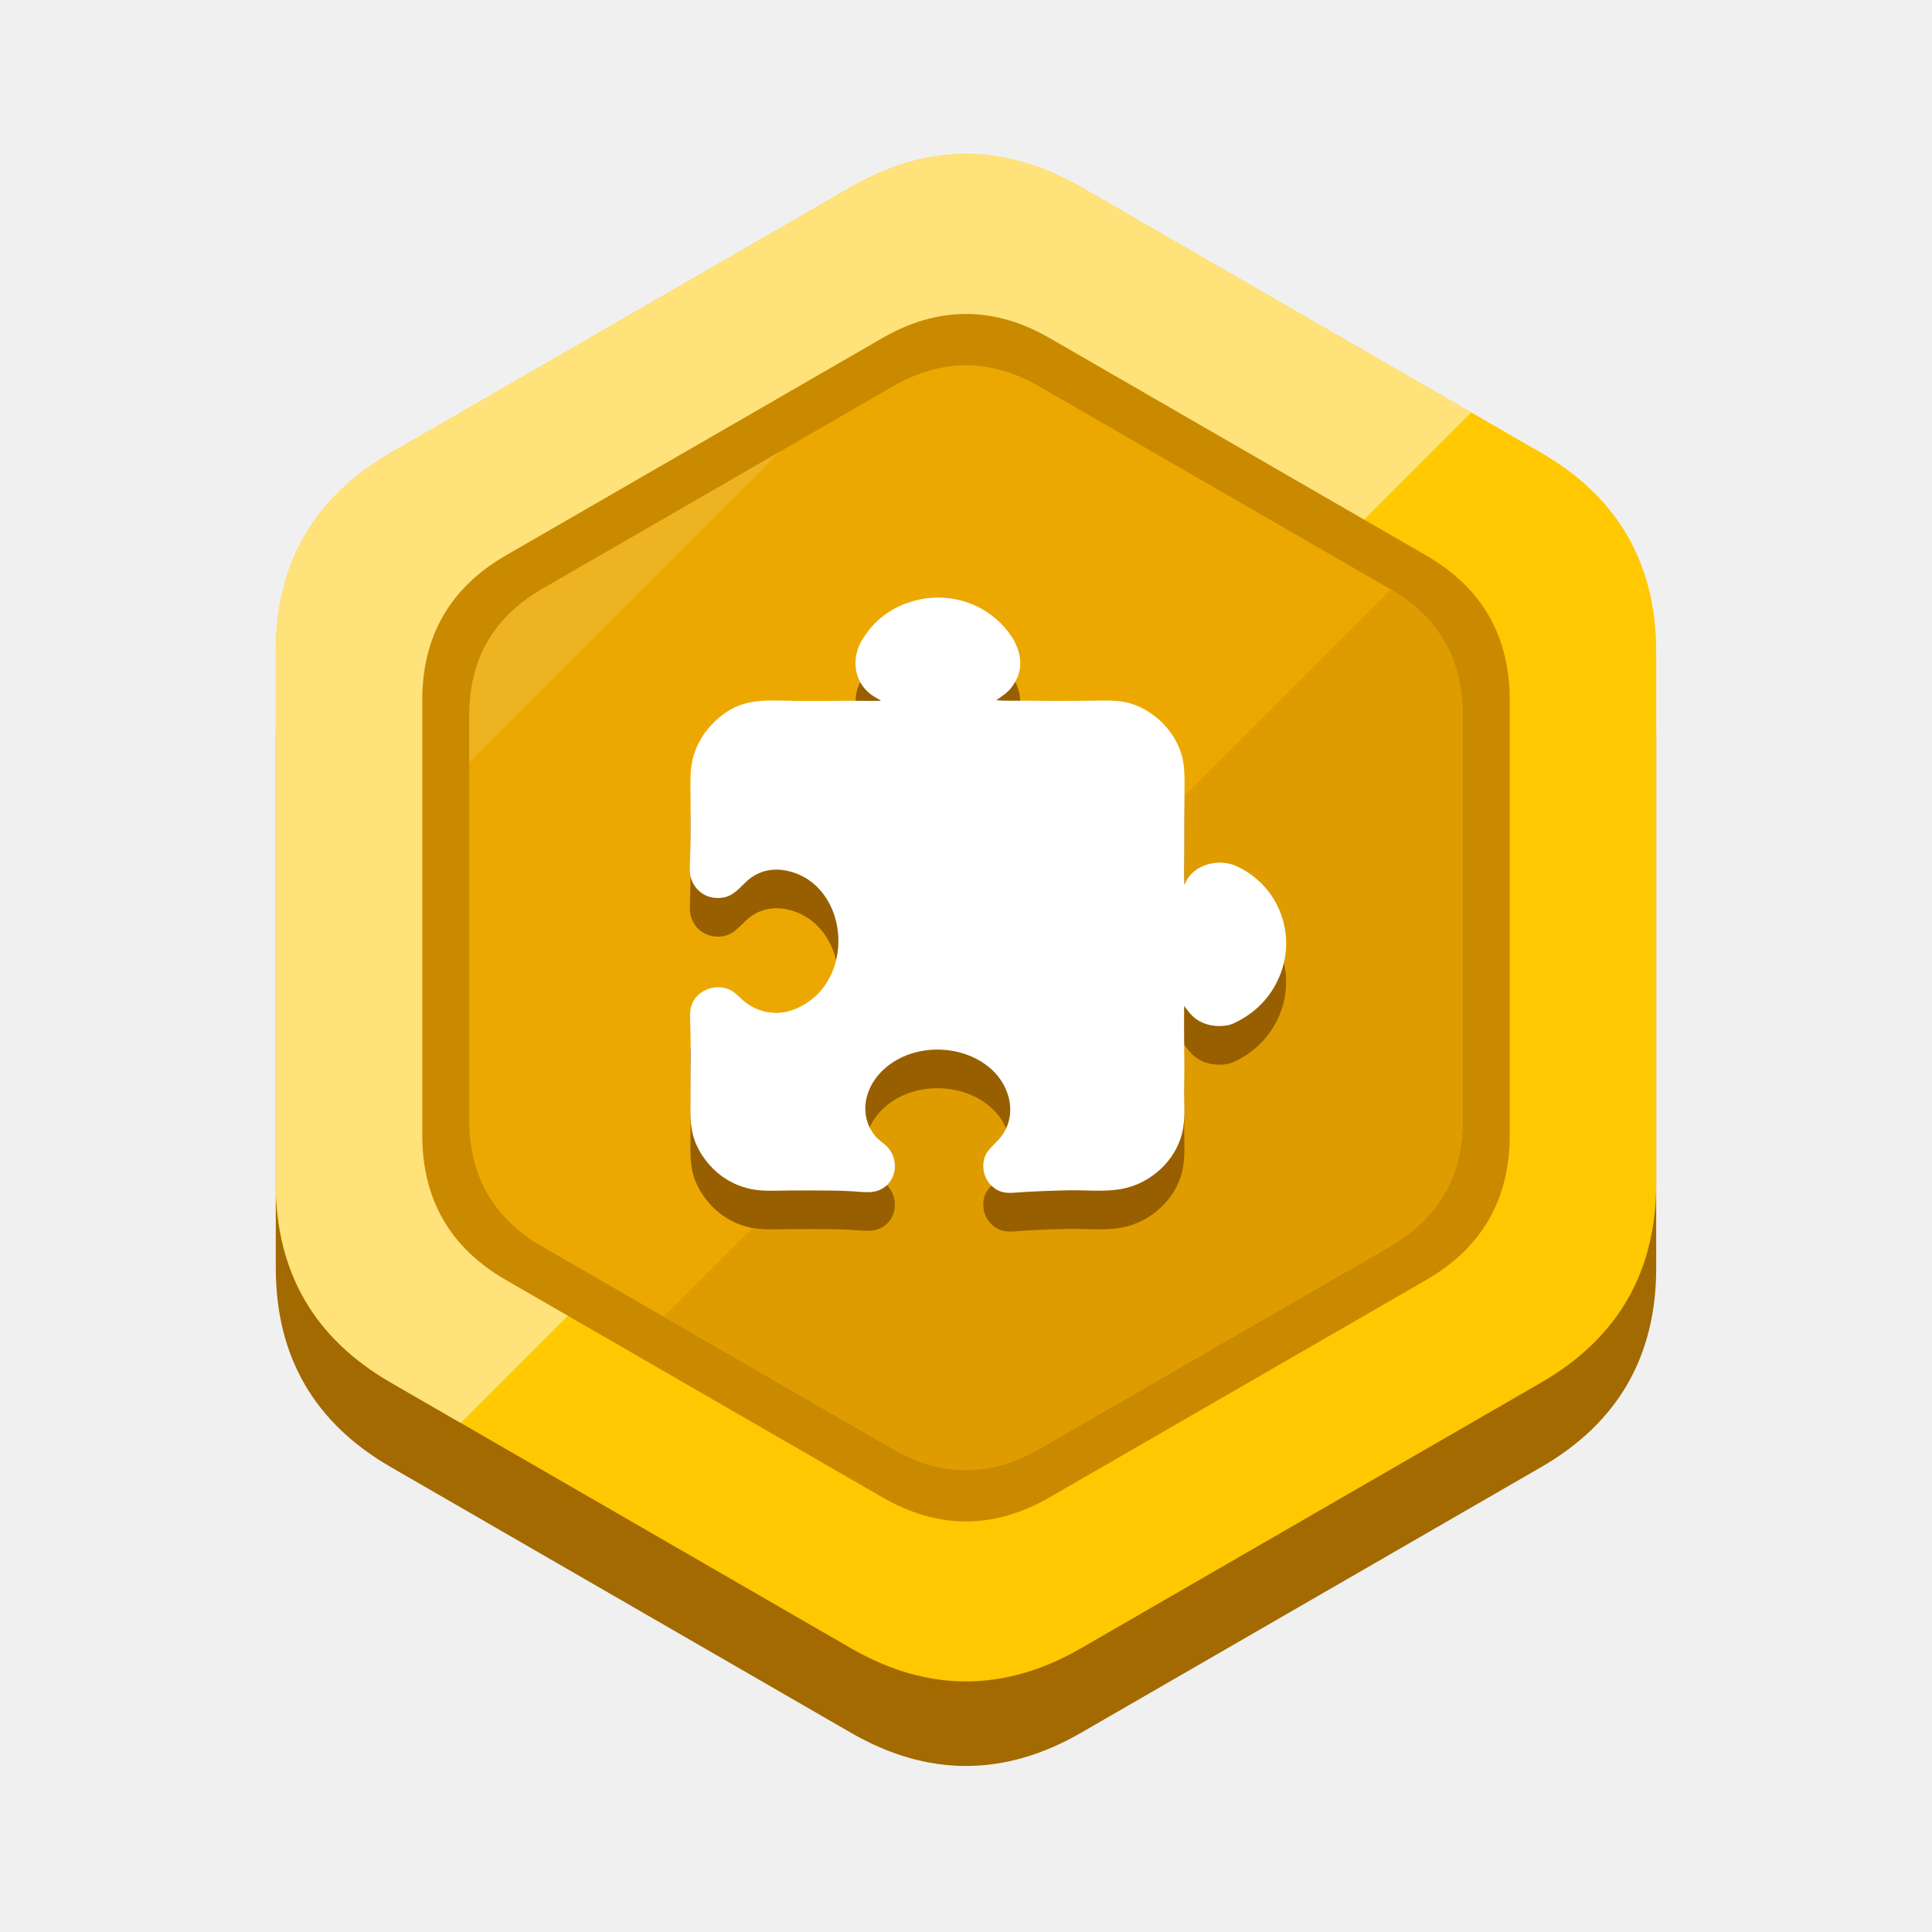
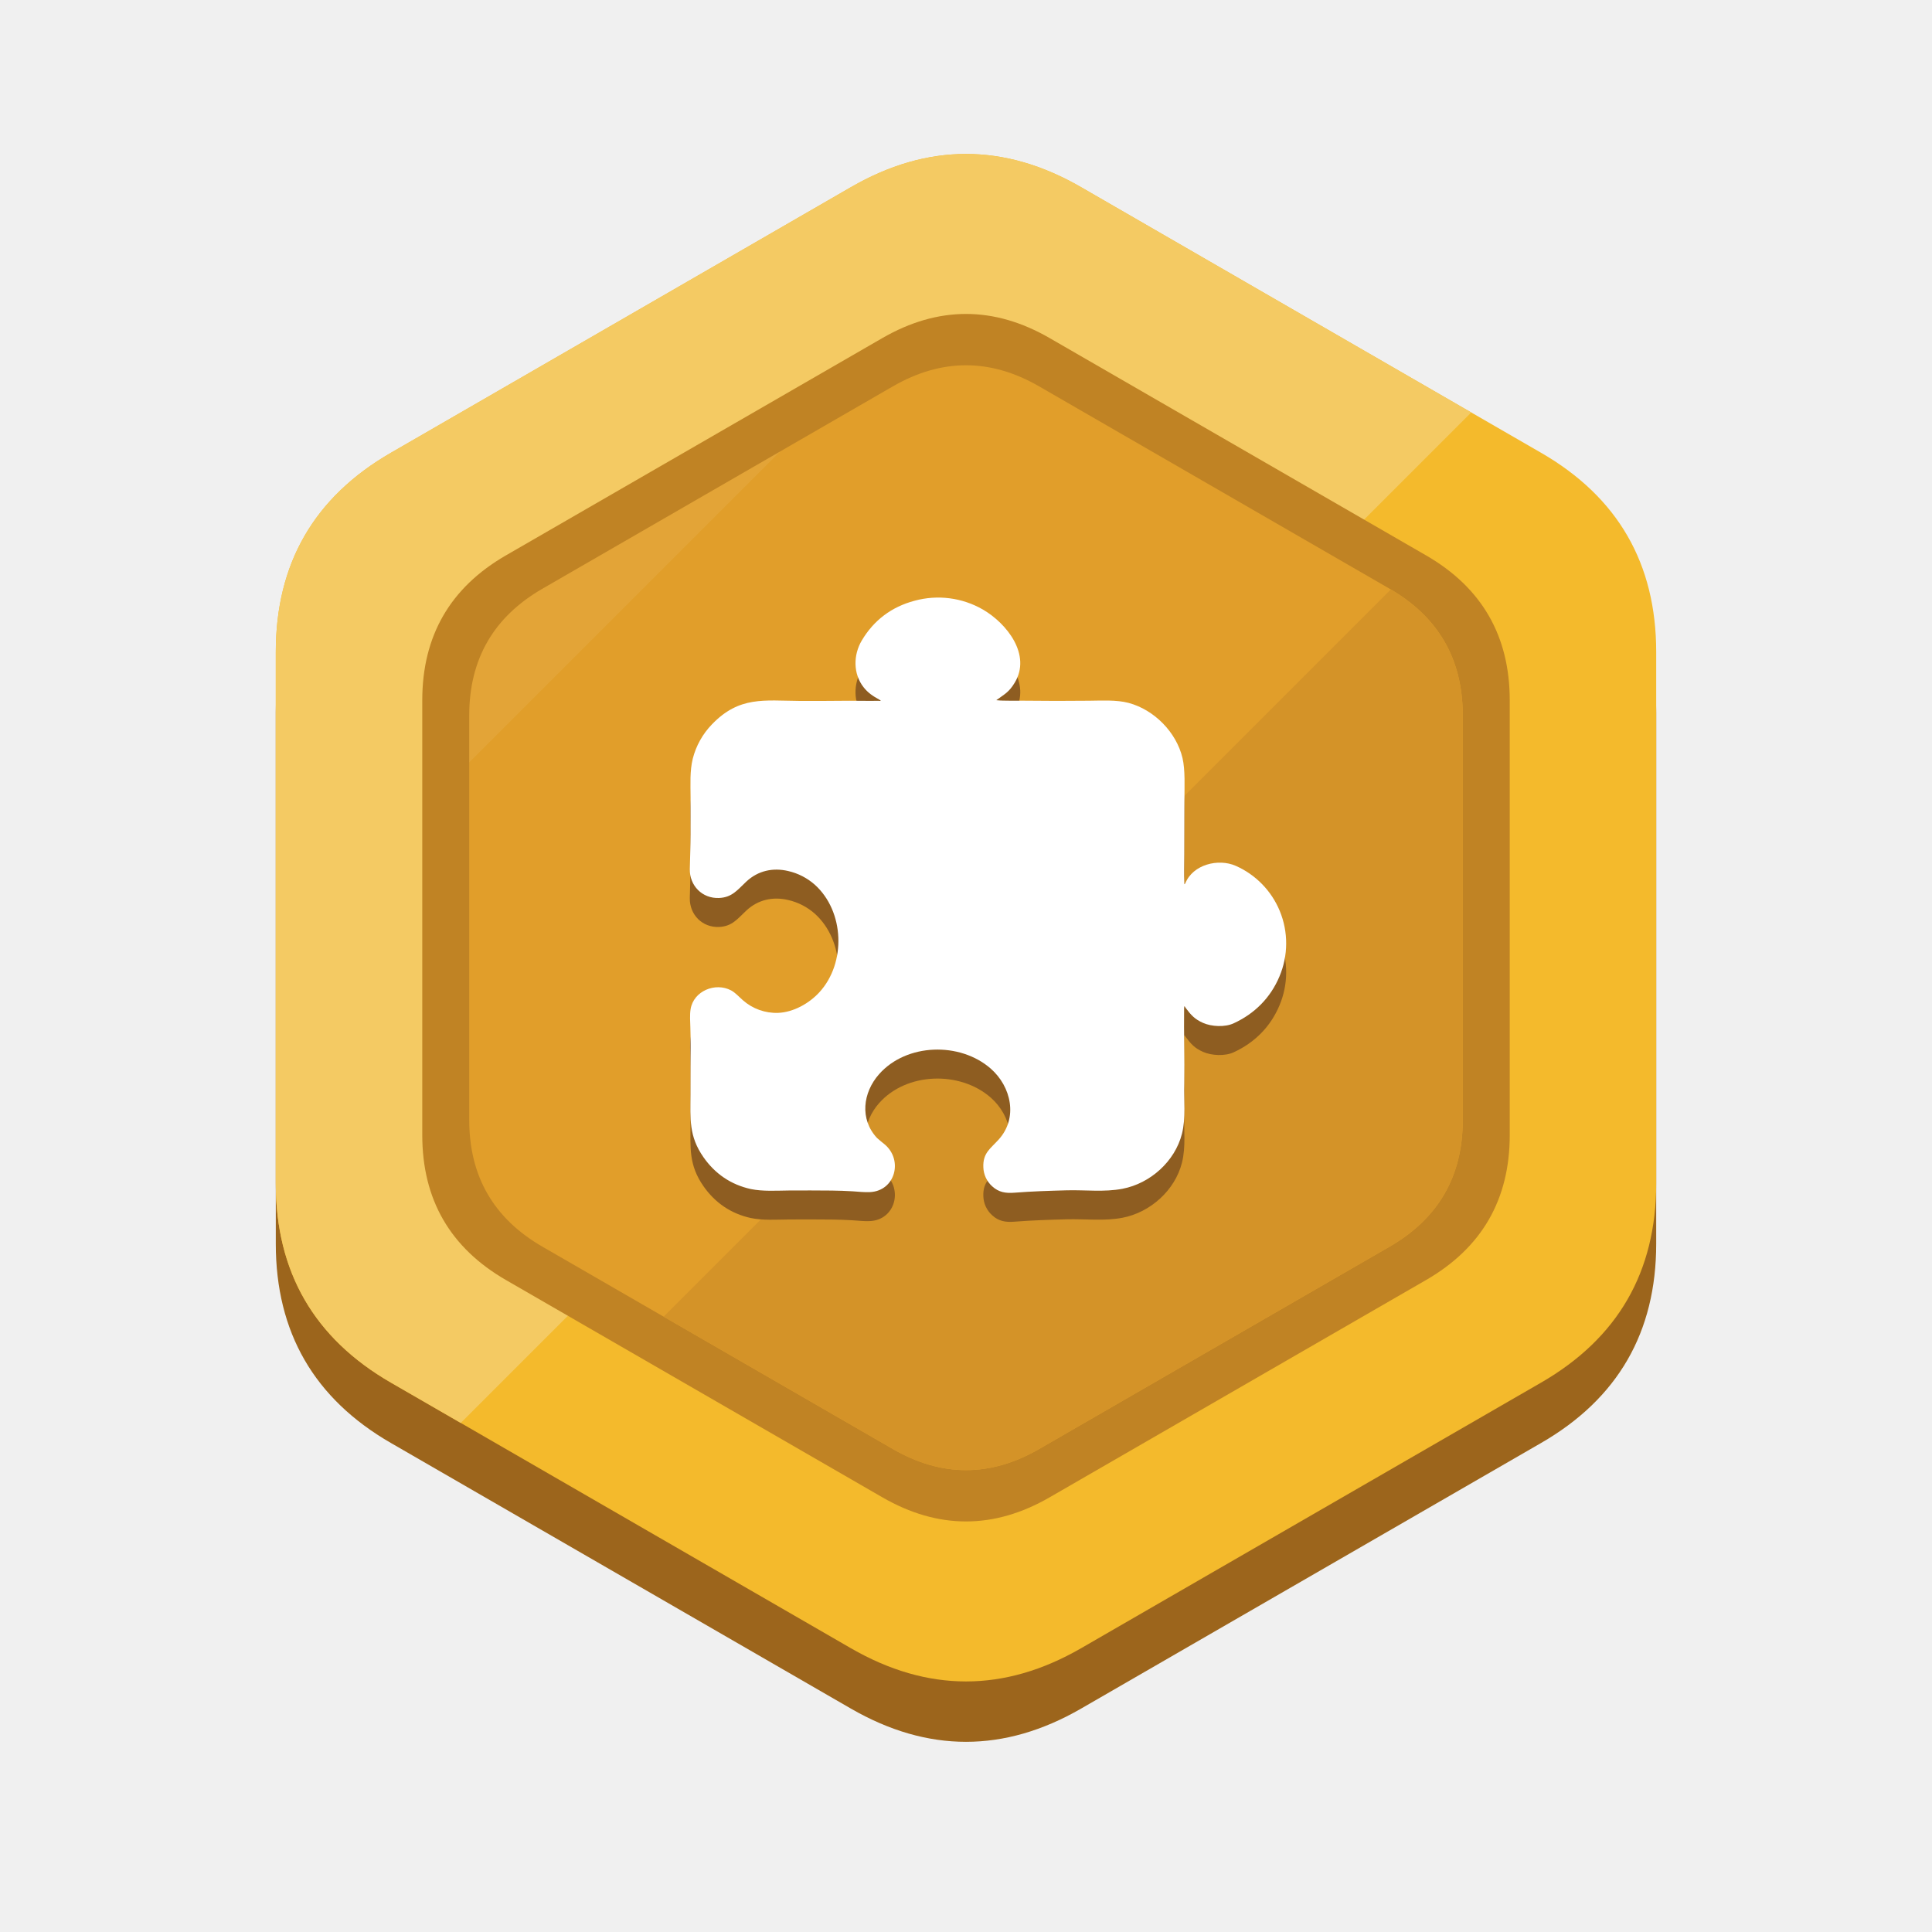
<svg xmlns="http://www.w3.org/2000/svg" viewBox="0 0 160 160" width="160" height="160">
  <defs>
    <clipPath id="A-logique-or-o">
      <path d="M70.47 15.50Q80.00 10.00 89.53 15.50L127.63 37.50Q137.16 43.00 137.16 54.00L137.16 98.00Q137.16 109.00 127.63 114.50L89.53 136.50Q80.00 142.00 70.47 136.50L32.37 114.50Q22.84 109.00 22.84 98.00L22.84 54.00Q22.84 43.00 32.37 37.50Z" />
    </clipPath>
    <clipPath id="A-logique-or-f">
      <path d="M73.94 32.00Q80.00 28.50 86.06 32.00L115.07 48.75Q121.14 52.25 121.14 59.25L121.14 92.75Q121.14 99.75 115.07 103.25L86.06 120.00Q80.00 123.50 73.94 120.00L44.93 103.25Q38.86 99.75 38.86 92.75L38.86 59.25Q38.86 52.25 44.93 48.75Z" />
    </clipPath>
  </defs>
-   <g fill="#A26A00" transform="translate(0 7)">
+   <g fill="#9C651C" transform="translate(0 5)">
    <path d="M70.47 15.50Q80.00 10.00 89.53 15.50L127.63 37.50Q137.16 43.00 137.16 54.00L137.16 98.00Q137.16 109.00 127.63 114.50L89.53 136.50Q80.00 142.00 70.47 136.50L32.37 114.50Q22.84 109.00 22.84 98.00L22.84 54.00Q22.84 43.00 32.37 37.50Z" />
  </g>
-   <g fill="#FFC800">
+   <g fill="#F4BA2C">
    <path d="M70.47 15.50Q80.00 10.00 89.53 15.50L127.63 37.50Q137.16 43.00 137.16 54.00L137.16 98.00Q137.16 109.00 127.63 114.50L89.53 136.50Q80.00 142.00 70.47 136.50L32.37 114.50Q22.84 109.00 22.84 98.00L22.84 54.00Q22.84 43.00 32.37 37.50Z" />
  </g>
-   <g fill="#FFE27A" clip-path="url(#A-logique-or-o)">
+   <g fill="#F4CA63" clip-path="url(#A-logique-or-o)">
    <polygon points="480,-324 -320,476 -320,-324" />
  </g>
-   <g fill="#C98A00">
+   <g fill="#C08324">
    <path d="M73.07 28.00Q80.00 24.00 86.93 28.00L118.11 46.00Q125.03 50.00 125.03 58.00L125.03 94.00Q125.03 102.00 118.11 106.00L86.93 124.00Q80.00 128.00 73.07 124.00L41.89 106.00Q34.97 102.00 34.97 94.00L34.97 58.00Q34.97 50.00 41.89 46.00Z" />
  </g>
-   <g fill="#ECA800">
+   <g fill="#E19E2A">
    <path d="M73.94 32.00Q80.00 28.50 86.06 32.00L115.07 48.75Q121.14 52.25 121.14 59.25L121.14 92.75Q121.14 99.75 115.07 103.25L86.06 120.00Q80.00 123.50 73.94 120.00L44.93 103.25Q38.86 99.75 38.86 92.75L38.86 59.25Q38.86 52.25 44.93 48.75Z" />
  </g>
-   <g fill="#DE9C00" clip-path="url(#A-logique-or-f)">
+   <g fill="#D49328" clip-path="url(#A-logique-or-f)">
    <polygon points="480,-316 -320,484 480,476" />
  </g>
-   <g fill="#FFFFFF" fill-opacity="0.13" clip-path="url(#A-logique-or-f)">
+   <g fill="#FFFFFF" fill-opacity="0.06" clip-path="url(#A-logique-or-f)">
    <polygon points="20,70 74,16 86,16 20,82" />
  </g>
-   <g fill="#985F00" transform="translate(47 46.2) scale(0.0645)">
+   <g fill="#8E5D21" transform="translate(47 45.4) scale(0.0645)">
    <path d="M400.102 231.514C391.974 226.973 385.917 223.099 380.098 215.687C366.588 198.476 366.849 174.24 377.752 155.813C393.217 129.679 416.109 112.501 445.463 104.701C475.068 96.559 506.701 100.609 533.3 115.946C564.135 133.841 595.803 174.045 574.191 209.86C566.78 222.142 561.46 224.379 550.539 232.33L551.353 232.432C559.143 233.372 577.31 232.905 586.094 232.995C613.821 233.341 641.552 233.358 669.28 233.047C685.427 232.936 704.832 231.691 720.363 235.83C753.196 244.58 781.734 273.412 789.596 306.571C793.242 321.948 792.103 343.91 792.078 360.199L791.891 430.147C791.86 441.551 791.437 455.898 791.951 467.057C791.947 467.657 791.881 468.061 792.121 468.589C792.547 468.711 792.981 467.784 793.249 467.419C802.897 443.355 835.591 435.137 858.027 445.059C883.565 456.352 903.71 477.018 914.407 502.782C925.616 529.806 925.492 560.201 914.061 587.132C902.643 614.339 882.354 634.845 855.145 647.306C844.129 652.352 826.912 651.59 815.897 646.654C805.21 641.865 800.652 636.783 793.556 627.314C792.081 624.839 792.025 624.319 791.677 627.449C791.213 659.5 792.417 692.67 791.883 724.808C791.206 745.833 794.093 768.606 788.9 789.074C779.899 824.547 748.279 852.787 712.61 859.669C689.224 864.181 664.694 861.016 640.877 861.664C618.422 862.274 596.394 862.937 573.983 864.715C562.692 865.593 553.816 864.359 545.217 856.502C538.305 850.27 534.22 841.498 533.899 832.196C533.134 813.807 542.724 808.421 553.559 796.491C578.591 768.928 569.913 728.616 543.318 705.343C503.866 670.821 435.181 672.731 400.012 712.558C379.127 736.154 374.889 770.35 397.37 794.447C400.507 797.412 404.006 799.97 407.308 802.765C431.075 822.883 420.874 862.401 388.308 863.961C380.927 864.315 373.406 863.392 365.982 862.922C357.099 862.398 348.205 862.083 339.308 861.978C321.087 861.803 302.866 861.769 284.645 861.877C268.686 862.015 250.902 863.244 235.367 860.039C209.847 854.417 189.442 840.465 174.617 819.244C155.425 791.772 157.833 769.81 157.937 738.552L158.046 676.674C158.097 668.764 157.992 660.854 157.733 652.948C157.507 645.299 156.824 636.551 158.022 629.103C161.801 605.619 189.849 594.219 210.074 604.983C215.395 607.814 220.628 613.667 225.202 617.635C237.637 628.609 253.803 634.403 270.378 633.826C290.132 633.03 310.265 621.673 323.406 607.332C357.935 569.651 355.596 503.688 317.619 469.362C307.853 460.68 296.053 454.603 283.313 451.693C263.753 447.08 244.649 451.224 229.677 465.163C218.286 475.769 211.443 485.586 194.592 486.308C173.017 487.232 156.598 470.519 157.001 449.128C157.302 434.292 157.969 419.459 158.02 404.621L157.995 356.889C157.95 340.388 156.869 323.425 160.802 307.452C165.022 290.888 173.497 275.714 185.387 263.434C220.608 226.816 252.463 232.998 297.954 233.295C319.273 233.364 340.592 233.288 361.91 233.068C374.323 233.037 386.969 233.424 399.315 233.139C399.742 233.168 401.786 233.513 402.136 233.171C402.078 232.637 400.431 231.729 400.102 231.514Z" />
  </g>
  <g transform="translate(47 43) scale(0.0645)">
    <g fill="#FFFFFF">
      <path d="M400.102 231.514C391.974 226.973 385.917 223.099 380.098 215.687C366.588 198.476 366.849 174.24 377.752 155.813C393.217 129.679 416.109 112.501 445.463 104.701C475.068 96.559 506.701 100.609 533.3 115.946C564.135 133.841 595.803 174.045 574.191 209.86C566.78 222.142 561.46 224.379 550.539 232.33L551.353 232.432C559.143 233.372 577.31 232.905 586.094 232.995C613.821 233.341 641.552 233.358 669.28 233.047C685.427 232.936 704.832 231.691 720.363 235.83C753.196 244.58 781.734 273.412 789.596 306.571C793.242 321.948 792.103 343.91 792.078 360.199L791.891 430.147C791.86 441.551 791.437 455.898 791.951 467.057C791.947 467.657 791.881 468.061 792.121 468.589C792.547 468.711 792.981 467.784 793.249 467.419C802.897 443.355 835.591 435.137 858.027 445.059C883.565 456.352 903.71 477.018 914.407 502.782C925.616 529.806 925.492 560.201 914.061 587.132C902.643 614.339 882.354 634.845 855.145 647.306C844.129 652.352 826.912 651.59 815.897 646.654C805.21 641.865 800.652 636.783 793.556 627.314C792.081 624.839 792.025 624.319 791.677 627.449C791.213 659.5 792.417 692.67 791.883 724.808C791.206 745.833 794.093 768.606 788.9 789.074C779.899 824.547 748.279 852.787 712.61 859.669C689.224 864.181 664.694 861.016 640.877 861.664C618.422 862.274 596.394 862.937 573.983 864.715C562.692 865.593 553.816 864.359 545.217 856.502C538.305 850.27 534.22 841.498 533.899 832.196C533.134 813.807 542.724 808.421 553.559 796.491C578.591 768.928 569.913 728.616 543.318 705.343C503.866 670.821 435.181 672.731 400.012 712.558C379.127 736.154 374.889 770.35 397.37 794.447C400.507 797.412 404.006 799.97 407.308 802.765C431.075 822.883 420.874 862.401 388.308 863.961C380.927 864.315 373.406 863.392 365.982 862.922C357.099 862.398 348.205 862.083 339.308 861.978C321.087 861.803 302.866 861.769 284.645 861.877C268.686 862.015 250.902 863.244 235.367 860.039C209.847 854.417 189.442 840.465 174.617 819.244C155.425 791.772 157.833 769.81 157.937 738.552L158.046 676.674C158.097 668.764 157.992 660.854 157.733 652.948C157.507 645.299 156.824 636.551 158.022 629.103C161.801 605.619 189.849 594.219 210.074 604.983C215.395 607.814 220.628 613.667 225.202 617.635C237.637 628.609 253.803 634.403 270.378 633.826C290.132 633.03 310.265 621.673 323.406 607.332C357.935 569.651 355.596 503.688 317.619 469.362C307.853 460.68 296.053 454.603 283.313 451.693C263.753 447.08 244.649 451.224 229.677 465.163C218.286 475.769 211.443 485.586 194.592 486.308C173.017 487.232 156.598 470.519 157.001 449.128C157.302 434.292 157.969 419.459 158.02 404.621L157.995 356.889C157.95 340.388 156.869 323.425 160.802 307.452C165.022 290.888 173.497 275.714 185.387 263.434C220.608 226.816 252.463 232.998 297.954 233.295C319.273 233.364 340.592 233.288 361.91 233.068C374.323 233.037 386.969 233.424 399.315 233.139C399.742 233.168 401.786 233.513 402.136 233.171C402.078 232.637 400.431 231.729 400.102 231.514Z" />
    </g>
  </g>
</svg>
